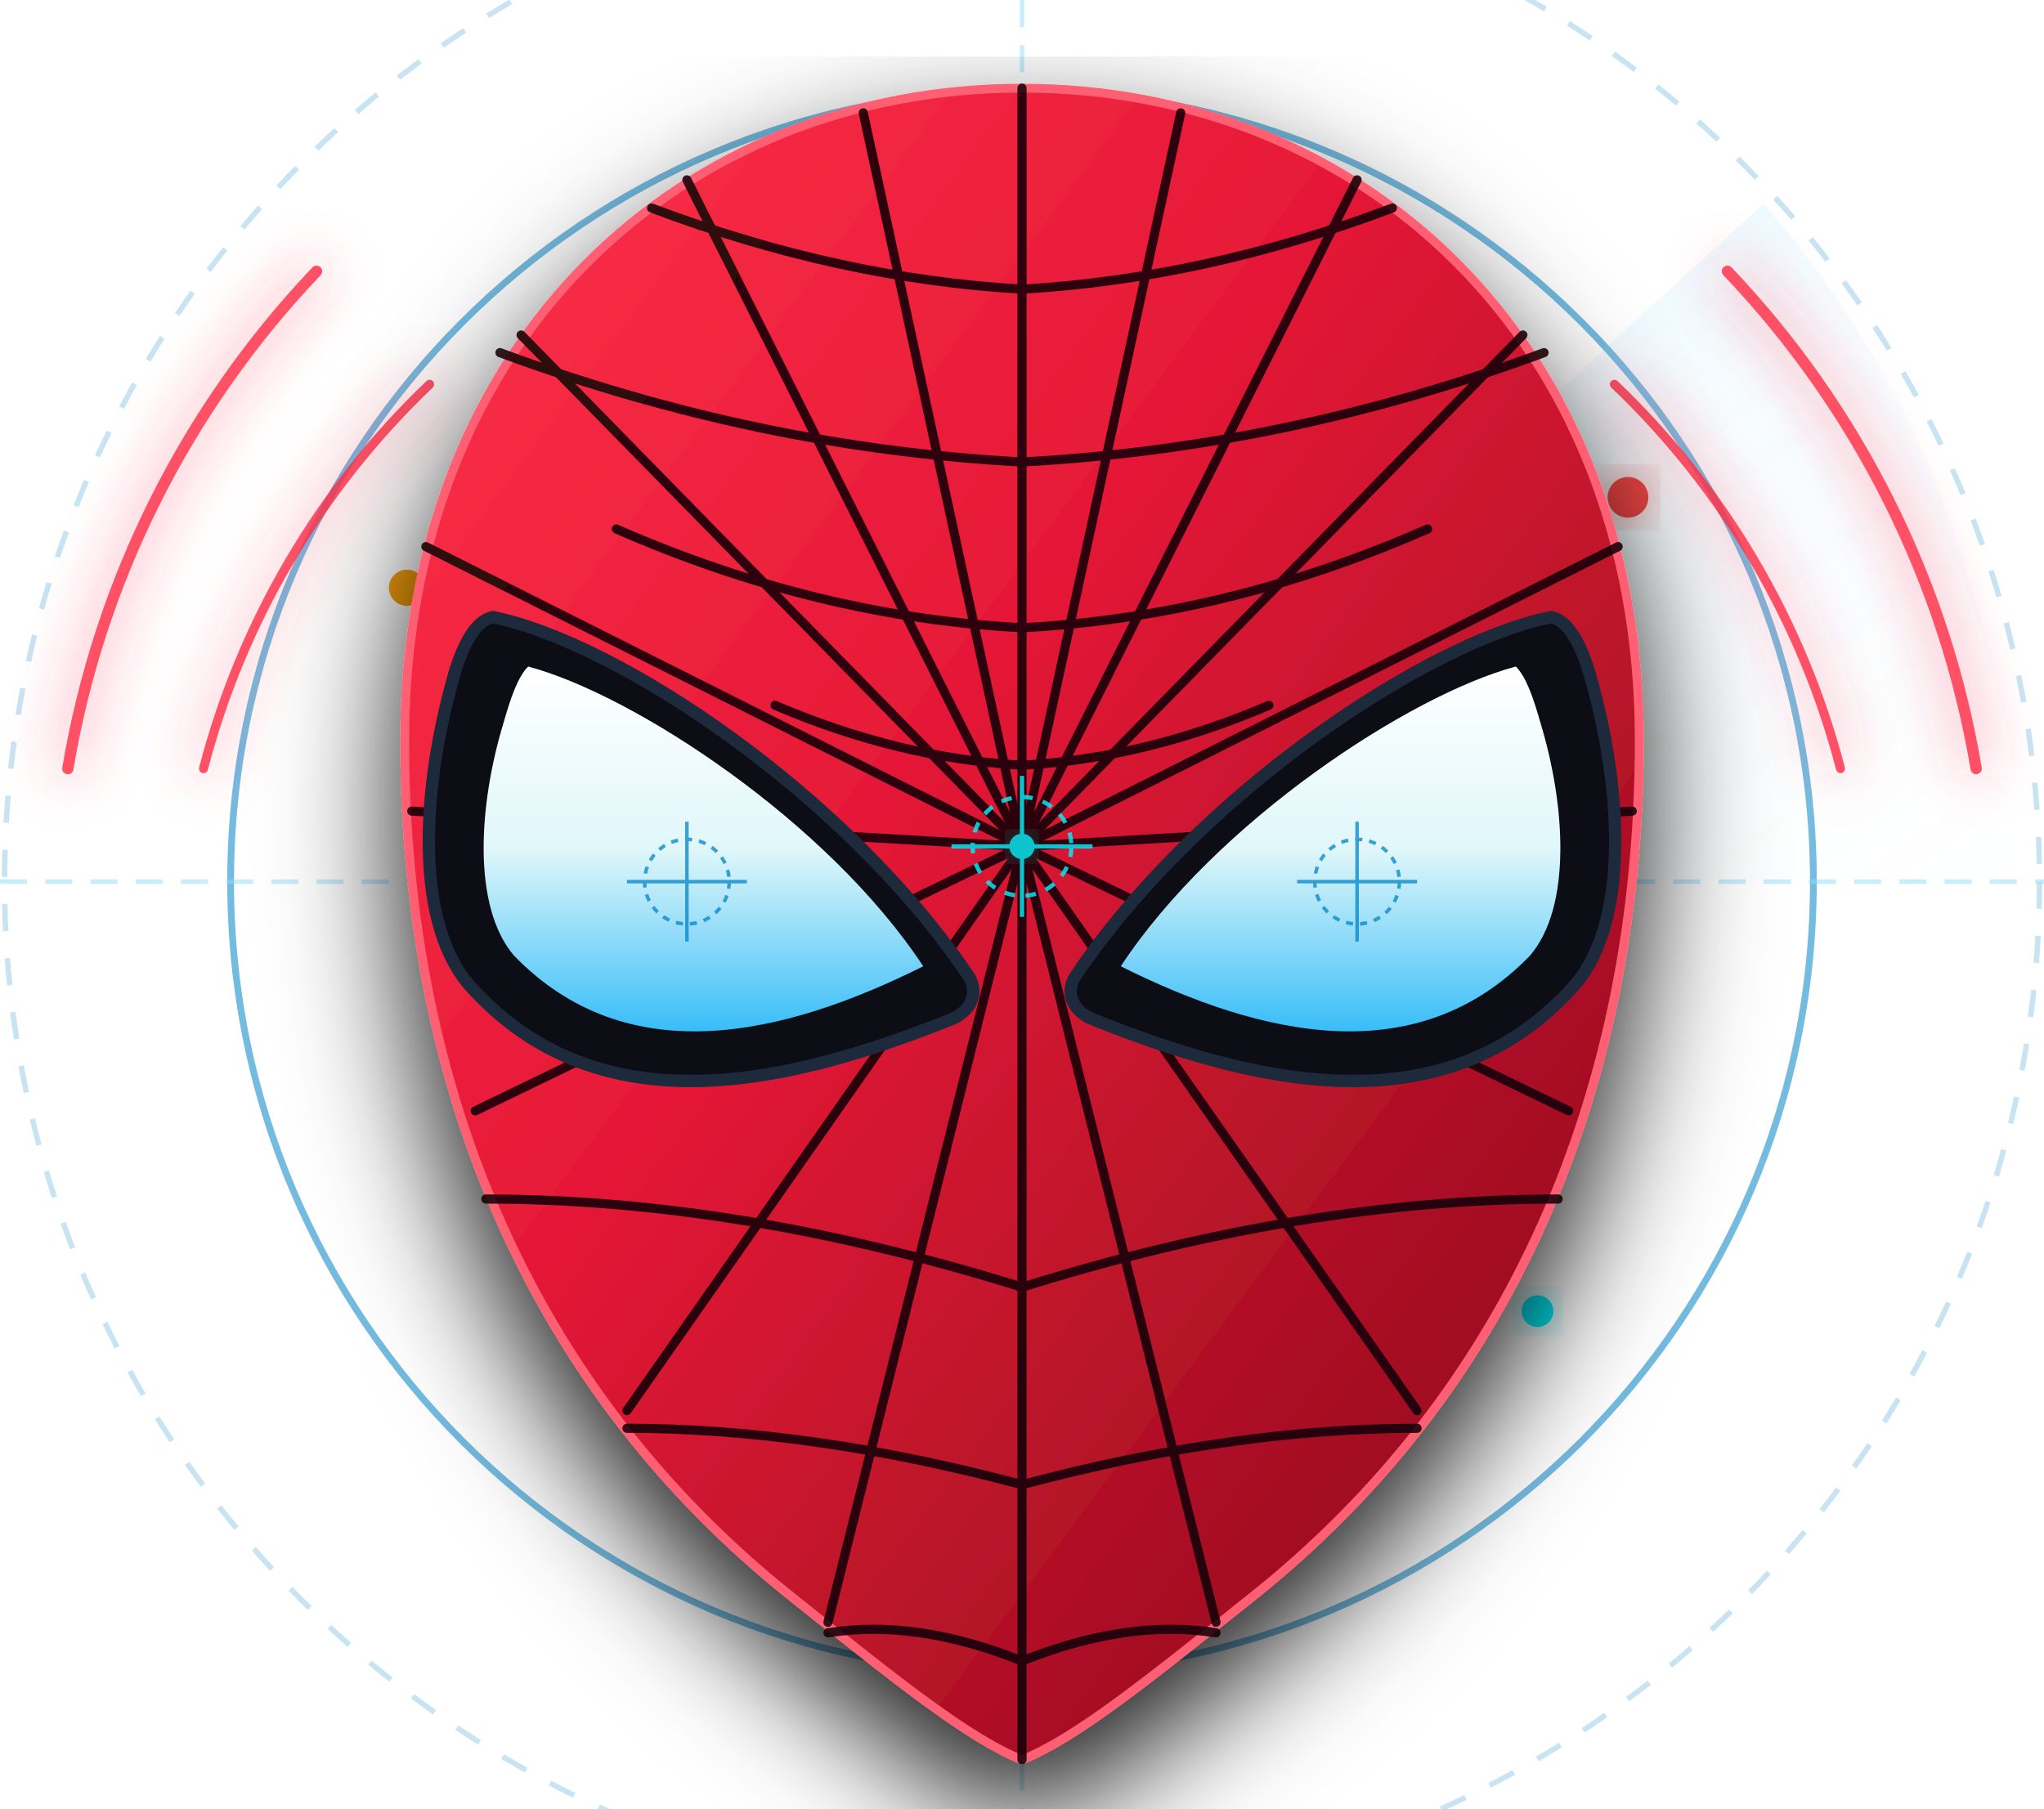
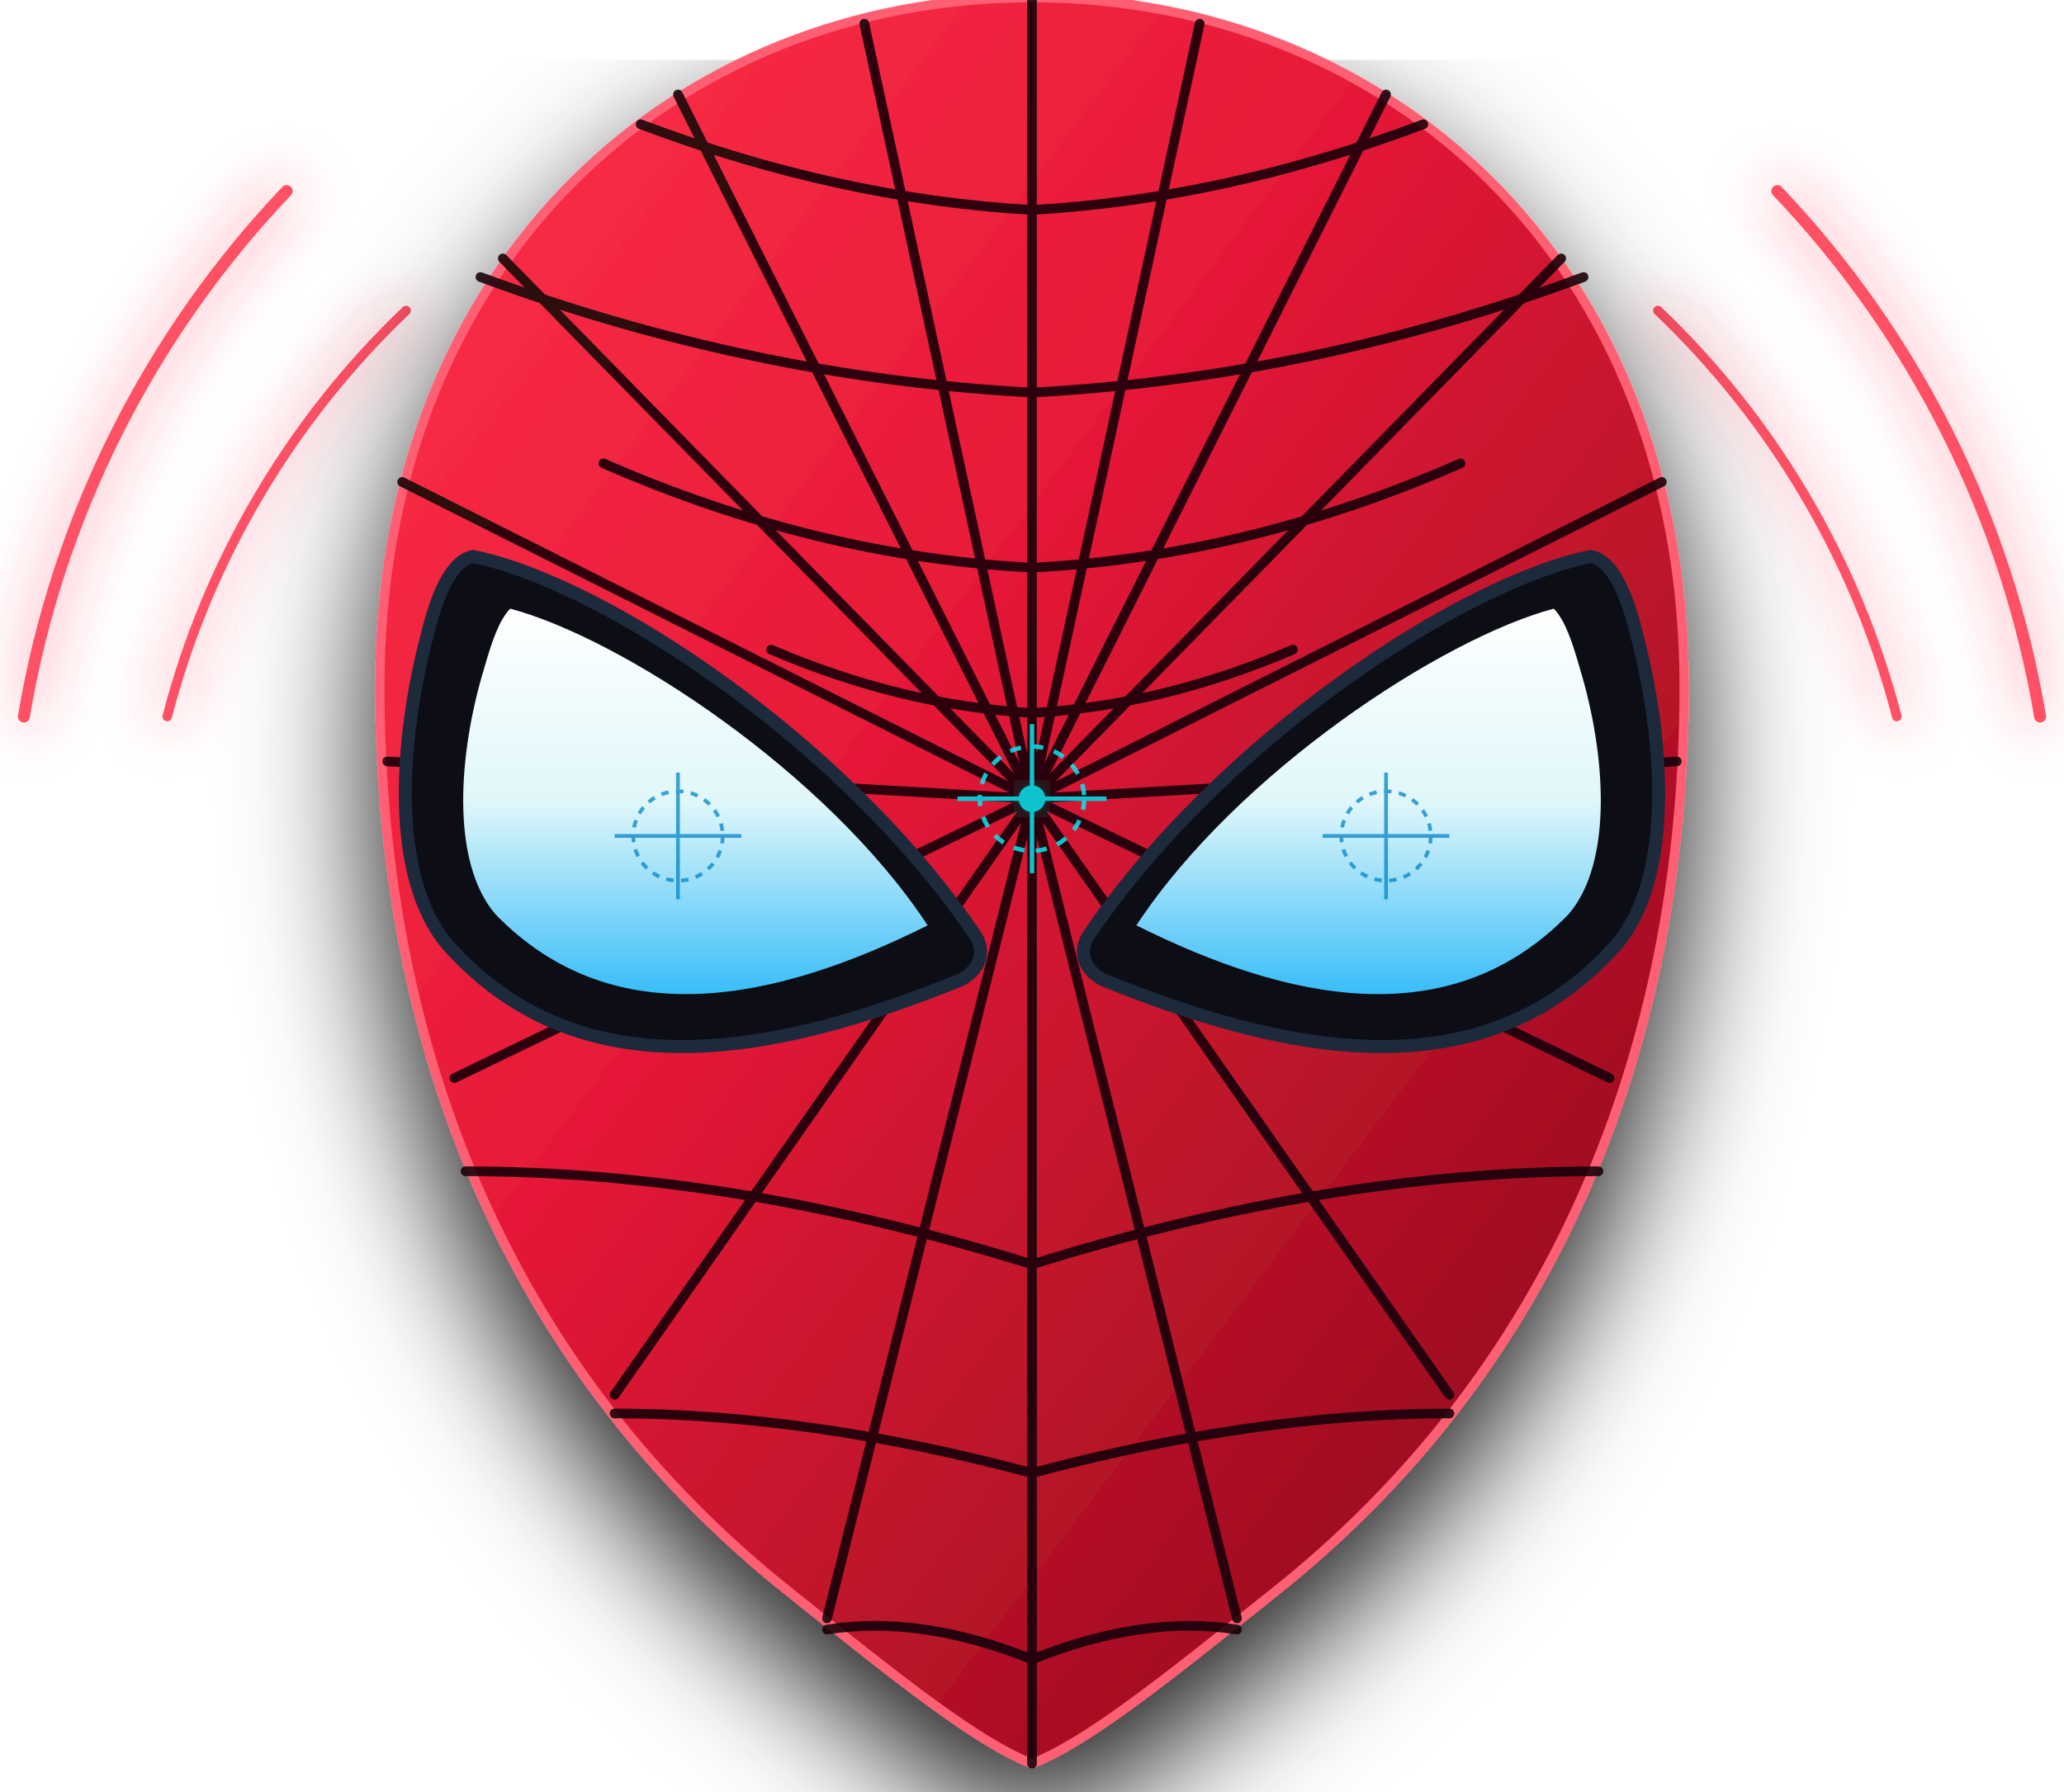
- <svg xmlns="http://www.w3.org/2000/svg" viewBox="30 50 452 400" width="100%" height="100%">
+ <svg xmlns="http://www.w3.org/2000/svg" viewBox="40 70 432 375" width="100%" height="100%">
  <defs>
    <linearGradient id="starkBg" x1="0%" y1="0%" x2="100%" y2="100%">
      <stop offset="0%" stop-color="#050811" />
      <stop offset="50%" stop-color="#0a0f1e" />
      <stop offset="100%" stop-color="#04060d" />
    </linearGradient>
    <linearGradient id="emergencyRed" x1="0%" y1="0%" x2="100%" y2="100%">
      <stop offset="0%" stop-color="#ff334b" />
      <stop offset="40%" stop-color="#e61937" />
      <stop offset="100%" stop-color="#800a18" />
    </linearGradient>
    <linearGradient id="radarSweepGrad" x1="0%" y1="0%" x2="100%" y2="100%">
      <stop offset="0%" stop-color="#38bdf8" stop-opacity="0.35" />
      <stop offset="50%" stop-color="#38bdf8" stop-opacity="0.08" />
      <stop offset="100%" stop-color="#38bdf8" stop-opacity="0" />
    </linearGradient>
    <linearGradient id="hudEyeGrad" x1="0%" y1="0%" x2="0%" y2="100%">
      <stop offset="0%" stop-color="#ffffff" />
      <stop offset="50%" stop-color="#e0f7fa" />
      <stop offset="100%" stop-color="#38bdf8" />
    </linearGradient>
    <filter id="dispatchGlow" x="-30%" y="-30%" width="160%" height="160%">
      <feGaussianBlur stdDeviation="5" result="blur" />
      <feComposite in="SourceGraphic" in2="blur" operator="over" />
    </filter>
    <filter id="radarRedGlow" x="-30%" y="-30%" width="160%" height="160%">
      <feGaussianBlur stdDeviation="6" result="blur" />
      <feComposite in="SourceGraphic" in2="blur" operator="over" />
    </filter>
    <filter id="maskShadow" x="-20%" y="-20%" width="140%" height="140%">
      <feDropShadow dx="0" dy="16" stdDeviation="18" flood-color="#000000" flood-opacity="0.9" />
    </filter>
    <pattern id="radarGrid" width="40" height="40" patternUnits="userSpaceOnUse">
      <path d="M 40 0 L 0 0 0 40" fill="none" stroke="#1e293b" stroke-width="0.75" opacity="0.45" />
      <circle cx="40" cy="40" r="1" fill="#38bdf8" opacity="0.25" />
    </pattern>
  </defs>
-   <g opacity="0.55">
-     <circle cx="256" cy="245" r="115" fill="none" stroke="#0284c7" stroke-width="1.2" stroke-dasharray="4,4" />
-     <circle cx="256" cy="245" r="175" fill="none" stroke="#0284c7" stroke-width="1.5" />
-     <circle cx="256" cy="245" r="225" fill="none" stroke="#0284c7" stroke-width="1.2" stroke-dasharray="6,6" opacity="0.4" />
-     <line x1="256" y1="20" x2="256" y2="470" stroke="#38bdf8" stroke-width="1" stroke-dasharray="6,4" opacity="0.5" />
-     <line x1="20" y1="245" x2="492" y2="245" stroke="#38bdf8" stroke-width="1" stroke-dasharray="6,4" opacity="0.5" />
-     <path d="M 256,245 L 420,95 A 225 225 0 0 1 475,245 Z" fill="url(#radarSweepGrad)" />
-   </g>
  <g stroke="#ff334b" stroke-width="2.5" fill="none" stroke-linecap="round" opacity="0.85" filter="url(#radarRedGlow)">
    <path d="M 125,135 A 180 180 0 0 0 75,220" stroke-width="2" />
    <path d="M 100,110 A 210 210 0 0 0 45,220" stroke-width="2.5" />
    <path d="M 387,135 A 180 180 0 0 1 437,220" stroke-width="2" />
    <path d="M 412,110 A 210 210 0 0 1 467,220" stroke-width="2.5" />
  </g>
-   <circle cx="390" cy="160" r="4.5" fill="#ef4444" filter="url(#radarRedGlow)" />
-   <circle cx="120" cy="180" r="4" fill="#f59e0b" />
-   <circle cx="370" cy="340" r="3.5" fill="#00f2fe" filter="url(#dispatchGlow)" />
  <g transform="translate(256, 245) scale(0.78) translate(-400, -315)">
    <g id="spideyMask" filter="url(#maskShadow)">
      <path d="M 400,90               C 495,90 575,160 575,275               C 575,375 538,460 465,518               C 435,542 415,558 400,564               C 385,558 365,542 335,518               C 262,460 225,375 225,275               C 225,160 305,90 400,90 Z" fill="url(#emergencyRed)" stroke="#ff5e73" stroke-width="2.5" />
      <g stroke="#140205" stroke-width="2.6" opacity="0.88" fill="none" stroke-linecap="round">
        <line x1="400" y1="305" x2="400" y2="90" />
        <line x1="400" y1="305" x2="445" y2="97" />
        <line x1="400" y1="305" x2="355" y2="97" />
        <line x1="400" y1="305" x2="495" y2="116" />
        <line x1="400" y1="305" x2="305" y2="116" />
        <line x1="400" y1="305" x2="542" y2="160" />
        <line x1="400" y1="305" x2="258" y2="160" />
        <line x1="400" y1="305" x2="569" y2="220" />
        <line x1="400" y1="305" x2="231" y2="220" />
        <line x1="400" y1="305" x2="573" y2="295" />
        <line x1="400" y1="305" x2="227" y2="295" />
        <line x1="400" y1="305" x2="555" y2="380" />
        <line x1="400" y1="305" x2="245" y2="380" />
        <line x1="400" y1="305" x2="512" y2="465" />
        <line x1="400" y1="305" x2="288" y2="465" />
        <line x1="400" y1="305" x2="455" y2="525" />
        <line x1="400" y1="305" x2="345" y2="525" />
        <line x1="400" y1="305" x2="400" y2="564" />
        <path d="M 330,265 Q 365,280 400,282 Q 435,280 470,265" />
        <path d="M 285,215 Q 342,240 400,243 Q 458,240 515,215" />
        <path d="M 252,165 Q 325,192 400,196 Q 475,192 548,165" />
        <path d="M 295,124 Q 348,144 400,147 Q 452,144 505,124" />
        <path d="M 248,405 Q 320,405 400,430 Q 480,405 552,405" />
        <path d="M 288,470 Q 340,470 400,486 Q 460,470 512,470" />
        <path d="M 345,528 Q 370,524 400,536 Q 430,524 455,528" />
      </g>
      <g stroke="#00f2fe" stroke-width="1.2" opacity="0.8" fill="none">
        <circle cx="400" cy="305" r="14" stroke-dasharray="3,3" />
        <line x1="400" y1="285" x2="400" y2="325" />
        <line x1="380" y1="305" x2="420" y2="305" />
        <circle cx="400" cy="305" r="3" fill="#00f2fe" filter="url(#dispatchGlow)" />
      </g>
      <path d="M 250,240               C 285,247 350,290 385,342               C 388,347 385,352 380,354               C 335,372 280,386 243,344               C 228,326 230,290 238,260               C 241,248 245,241 250,240 Z" fill="#0a0c16" stroke="#1e293b" stroke-width="3.5" />
      <path d="M 260,254               C 290,262 345,298 372,339               C 332,359 288,369 256,336               C 244,322 246,293 253,270               C 255,263 257,257 260,254 Z" fill="url(#hudEyeGrad)" />
      <g stroke="#0284c7" stroke-width="1" opacity="0.75" fill="none">
        <circle cx="305" cy="315" r="12" stroke-dasharray="2,2" />
        <line x1="305" y1="298" x2="305" y2="332" />
        <line x1="288" y1="315" x2="322" y2="315" />
      </g>
      <path d="M 550,240               C 515,247 450,290 415,342               C 412,347 415,352 420,354               C 465,372 520,386 557,344               C 572,326 570,290 562,260               C 559,248 555,241 550,240 Z" fill="#0a0c16" stroke="#1e293b" stroke-width="3.5" />
      <path d="M 540,254               C 510,262 455,298 428,339               C 468,359 512,369 544,336               C 556,322 554,293 547,270               C 545,263 543,257 540,254 Z" fill="url(#hudEyeGrad)" />
      <g stroke="#0284c7" stroke-width="1" opacity="0.75" fill="none">
        <circle cx="495" cy="315" r="12" stroke-dasharray="2,2" />
        <line x1="495" y1="298" x2="495" y2="332" />
        <line x1="478" y1="315" x2="512" y2="315" />
      </g>
    </g>
  </g>
</svg>
